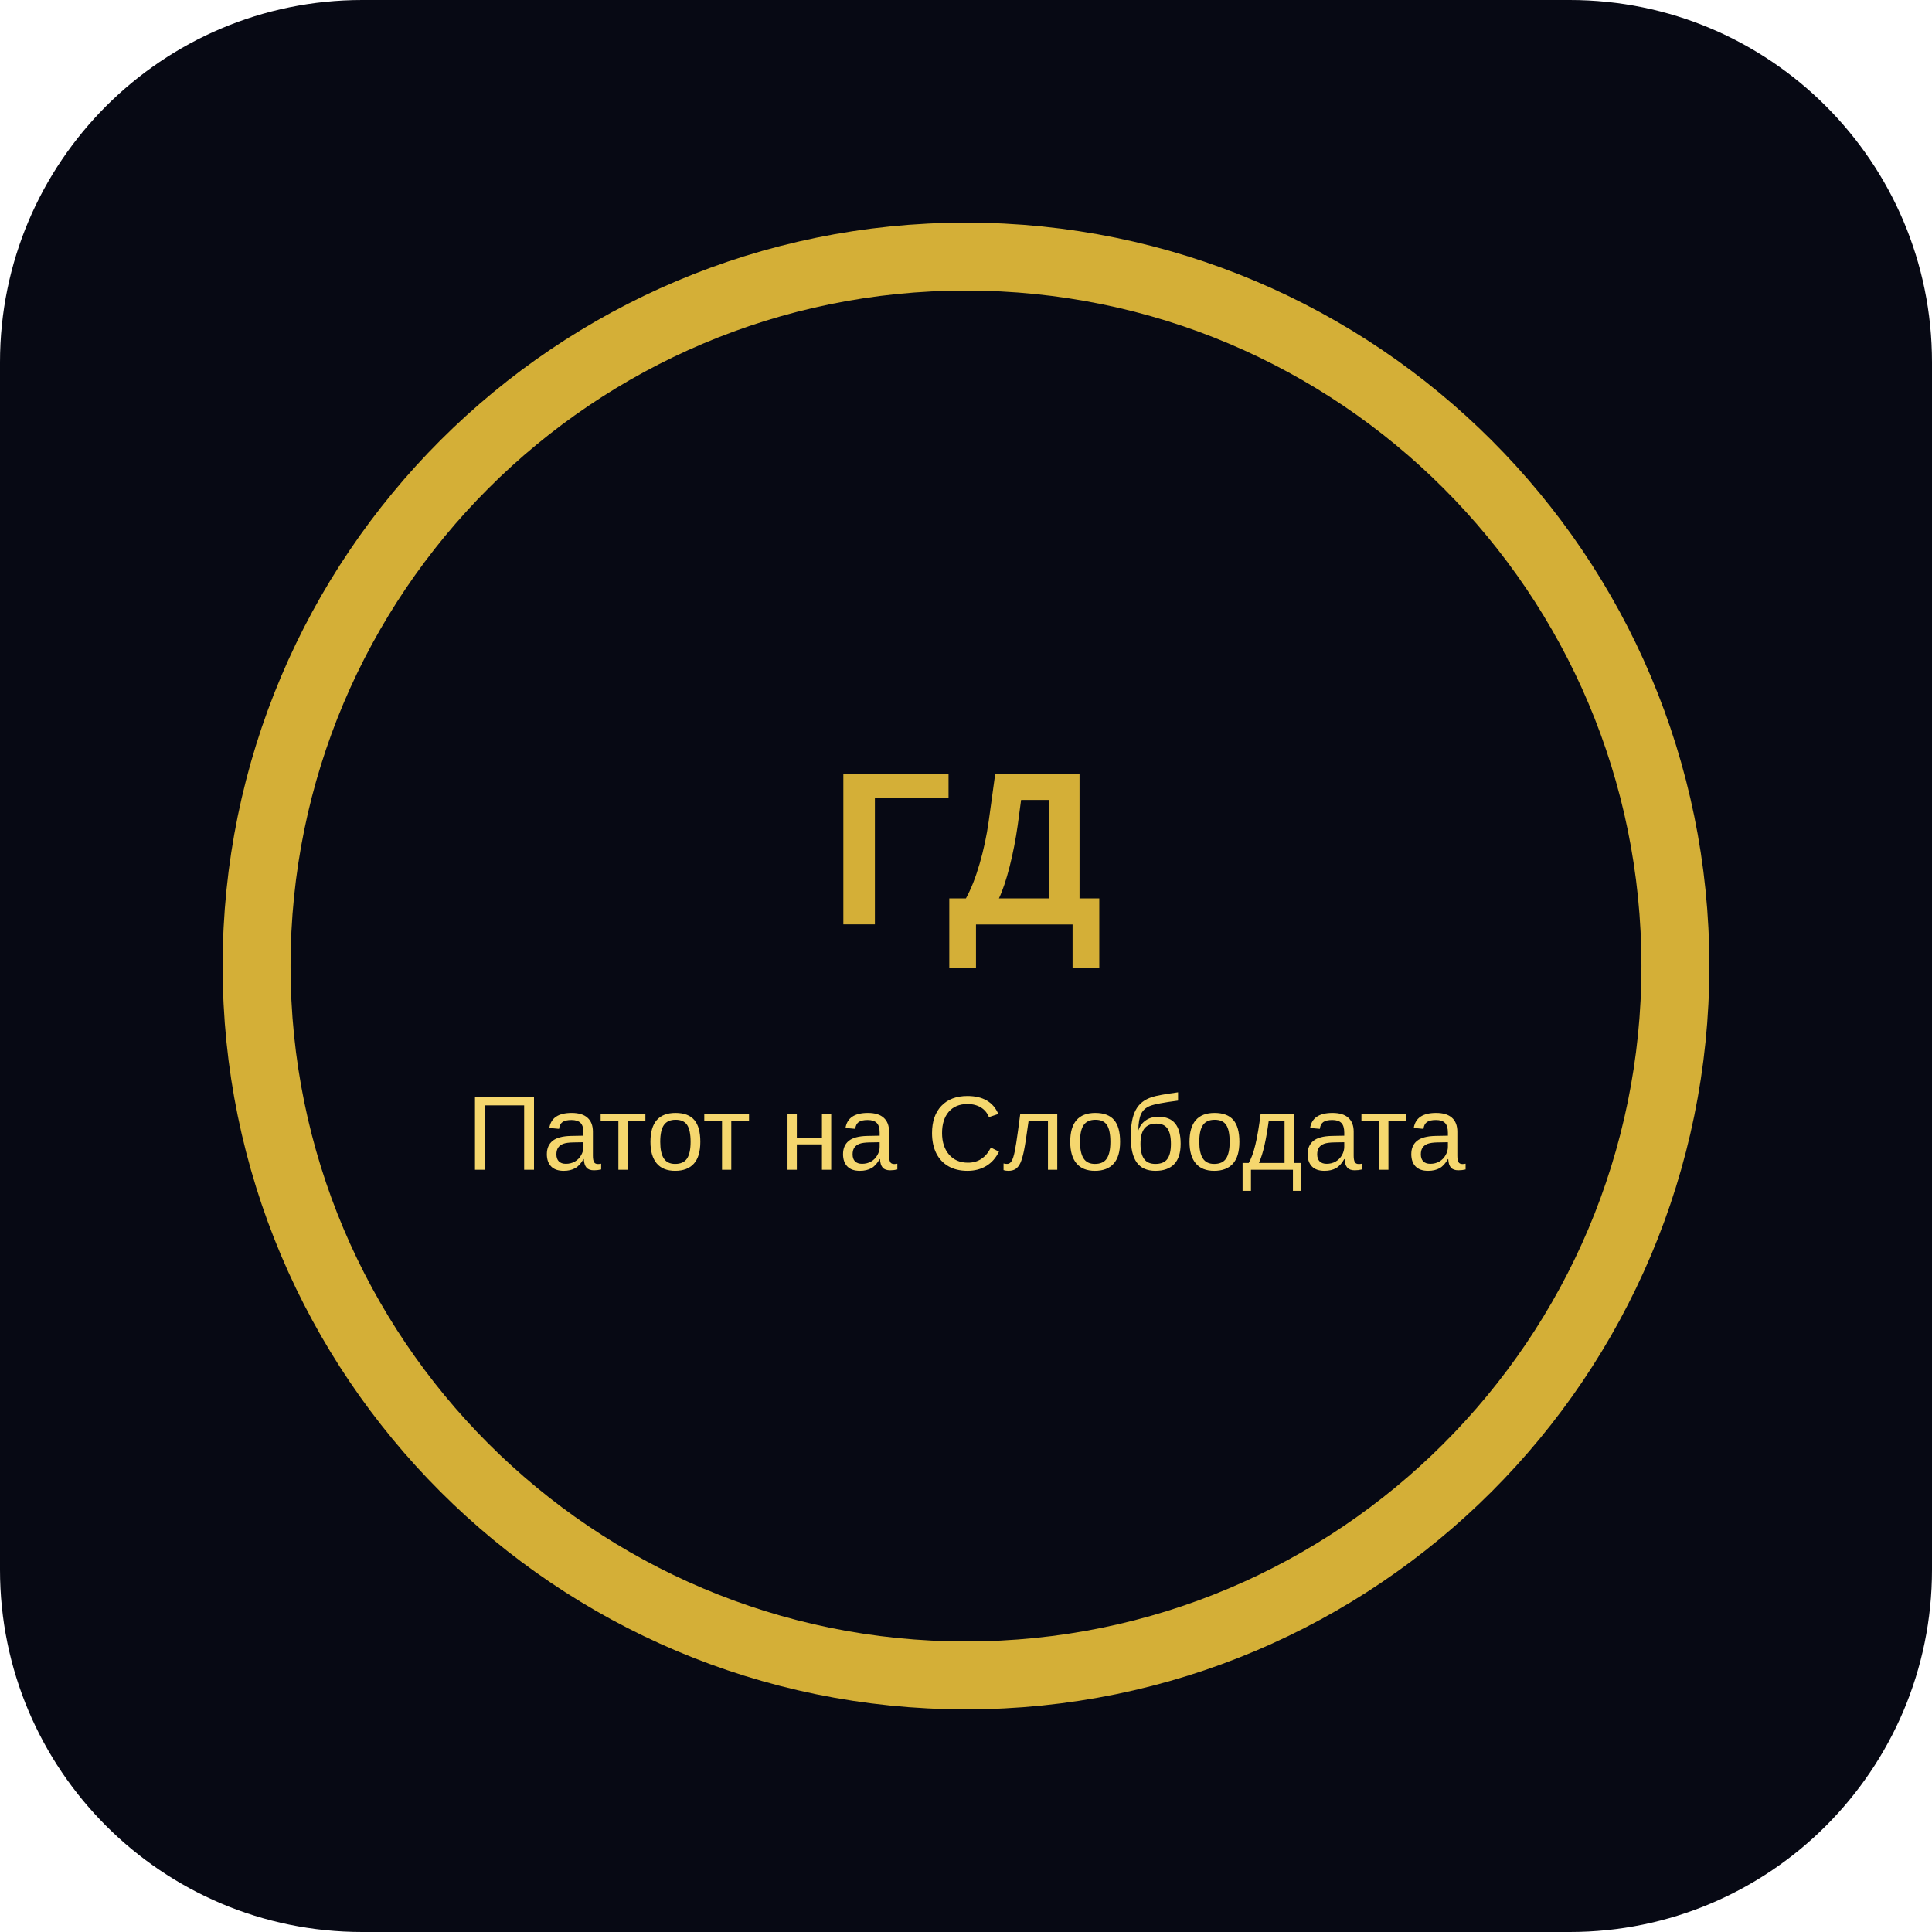
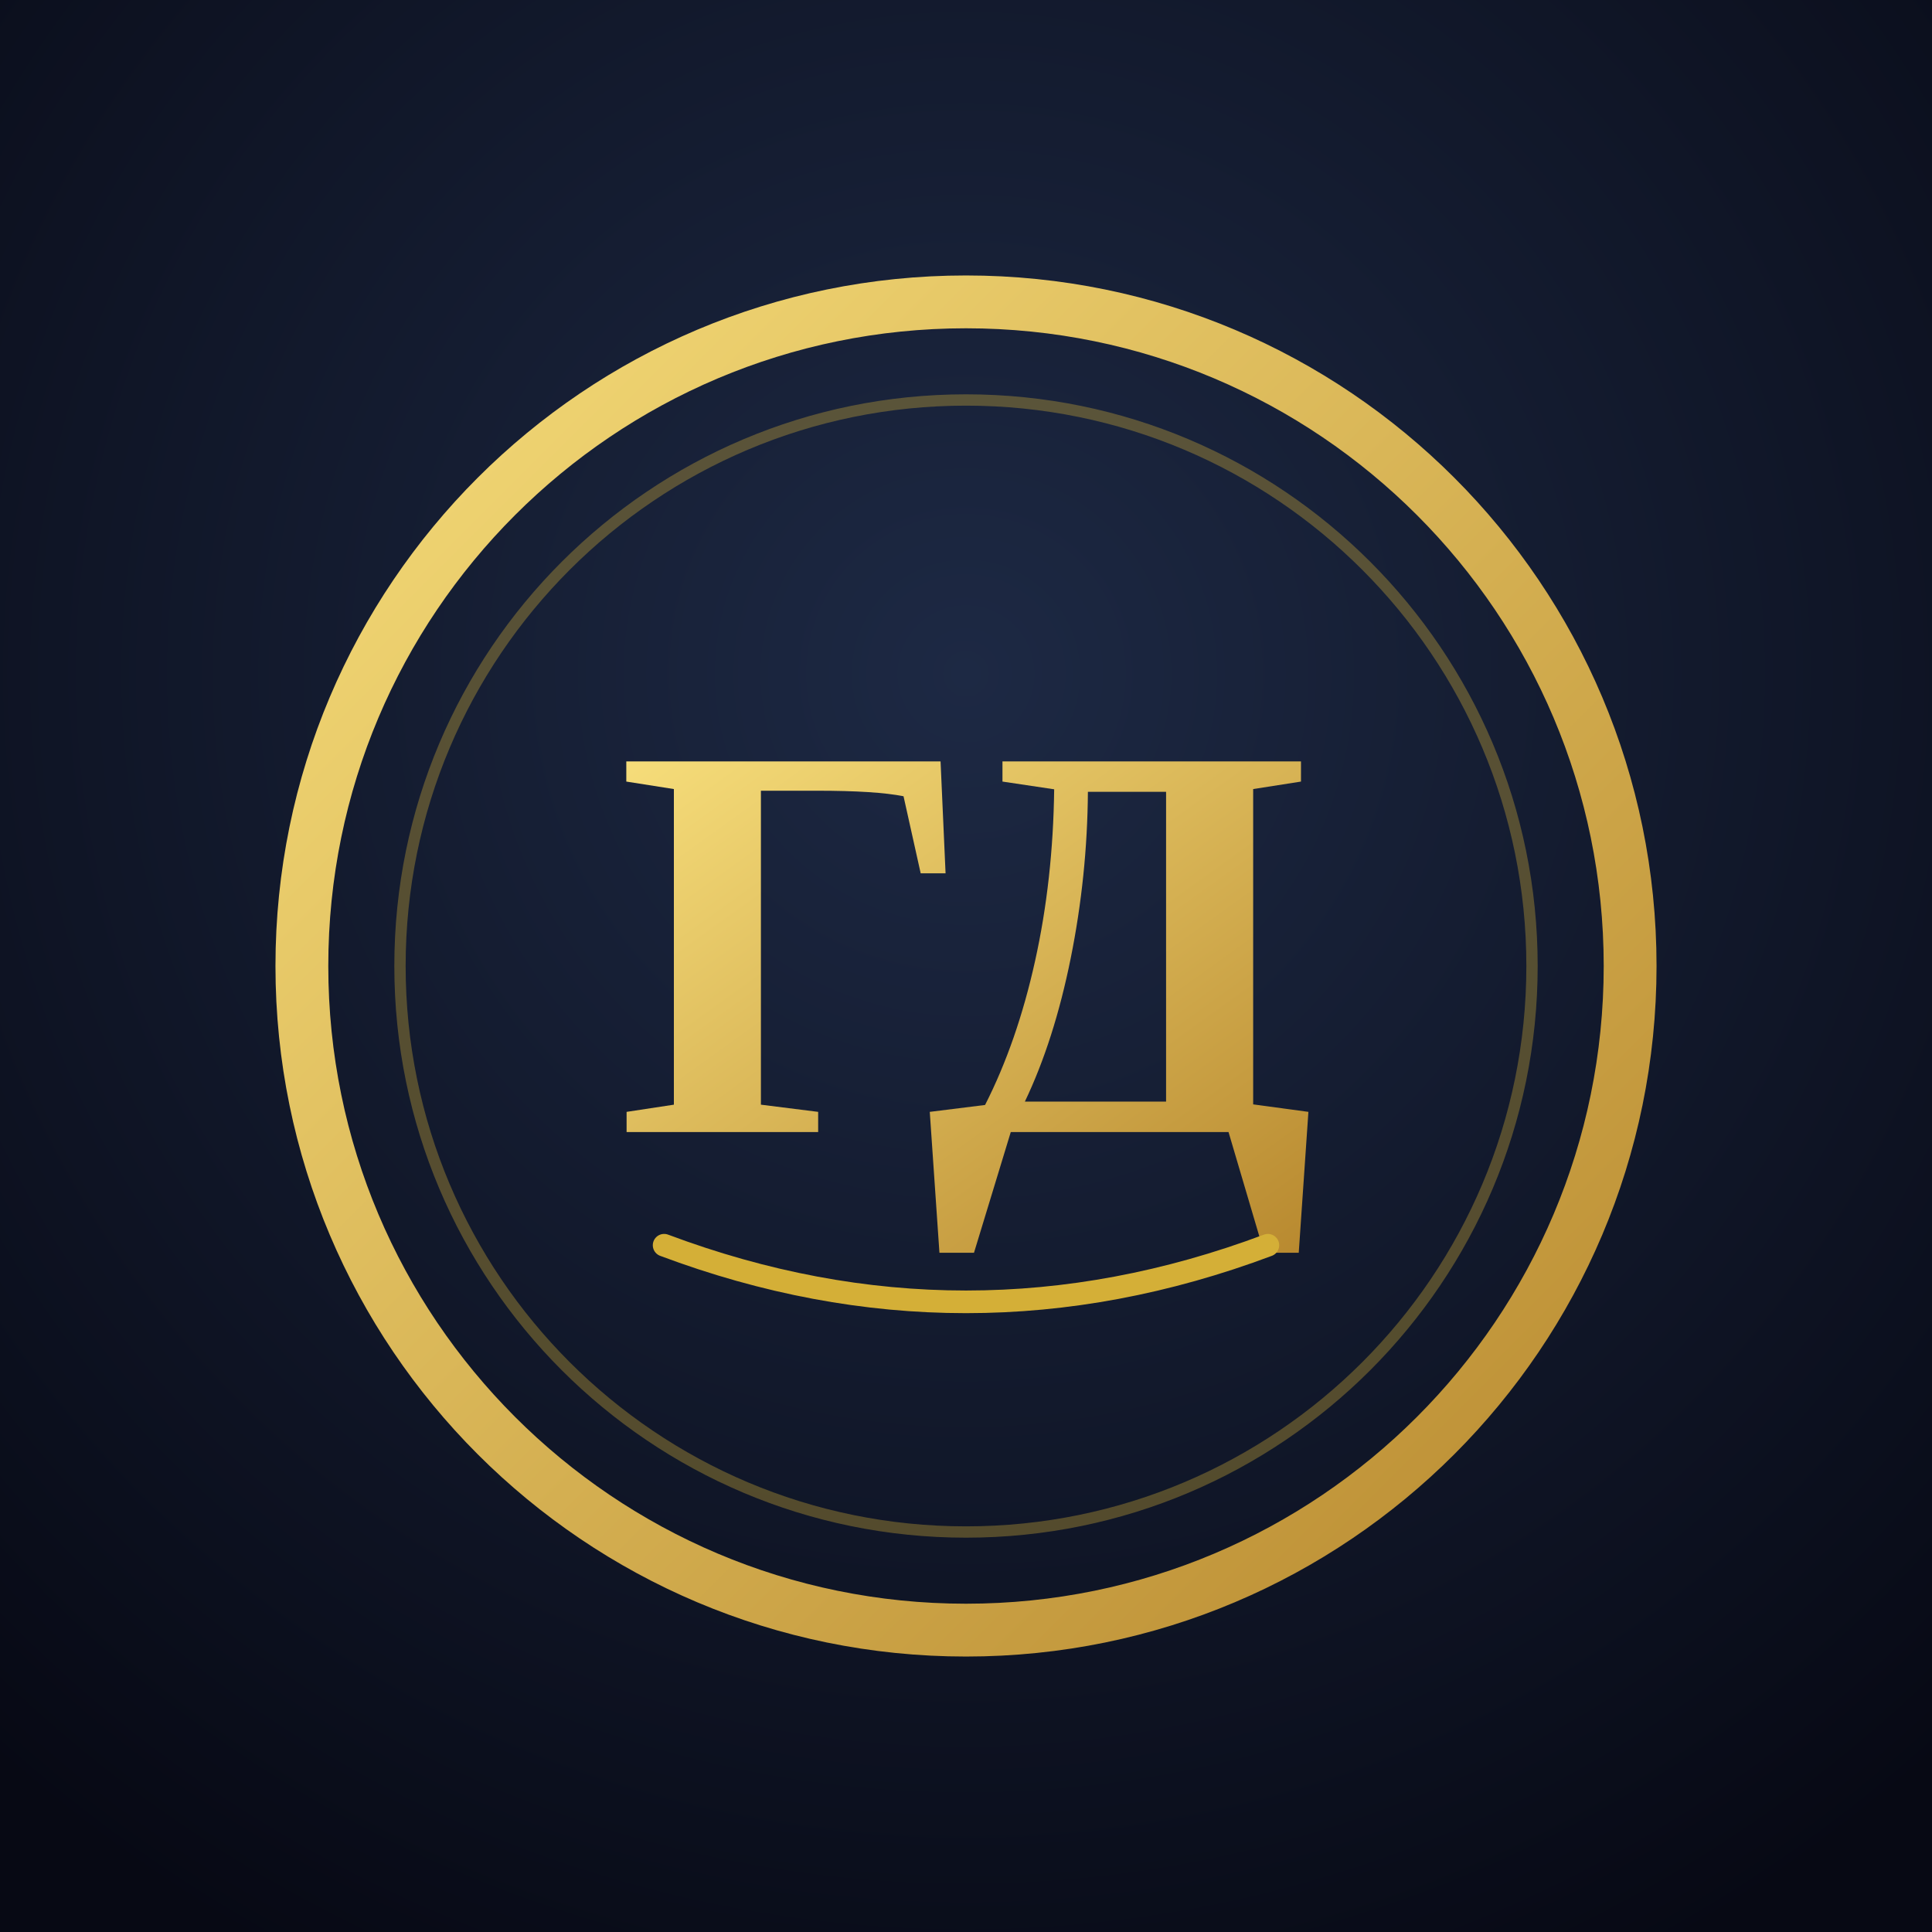
- <svg xmlns="http://www.w3.org/2000/svg" width="512" height="512">
-   <rect width="512" height="512" rx="96" fill="#070914" />
-   <circle cx="256" cy="256" r="188" fill="none" stroke="#d4af37" stroke-width="18" />
-   <text x="256" y="245" text-anchor="middle" font-family="Arial" font-size="58" font-weight="700" fill="#d4af37">ГД</text>
-   <text x="256" y="310" text-anchor="middle" font-family="Arial" font-size="28" fill="#f5d76e">Патот на Слободата</text>
+ <svg xmlns="http://www.w3.org/2000/svg" width="512" height="512" viewBox="0 0 512 512">
+   <defs>
+     <radialGradient id="bg" cx="50%" cy="35%" r="75%">
+       <stop offset="0" stop-color="#1d2944" />
+       <stop offset="1" stop-color="#070914" />
+     </radialGradient>
+     <linearGradient id="gold" x1="0" y1="0" x2="1" y2="1">
+       <stop offset="0" stop-color="#f6dd7a" />
+       <stop offset="1" stop-color="#b8892f" />
+     </linearGradient>
+   </defs>
+   <rect width="512" height="512" fill="url(#bg)" />
+   <circle cx="256" cy="256" r="176" fill="none" stroke="url(#gold)" stroke-width="14" />
+   <circle cx="256" cy="256" r="150" fill="none" stroke="#d4af37" stroke-opacity=".35" stroke-width="3" />
+   <text x="256" y="300" text-anchor="middle" font-family="Georgia, 'Times New Roman', serif" font-size="150" font-weight="700" fill="url(#gold)">ГД</text>
+   <path d="M176 330 Q256 360 336 330" fill="none" stroke="#d4af37" stroke-width="6" stroke-linecap="round" />
</svg>
